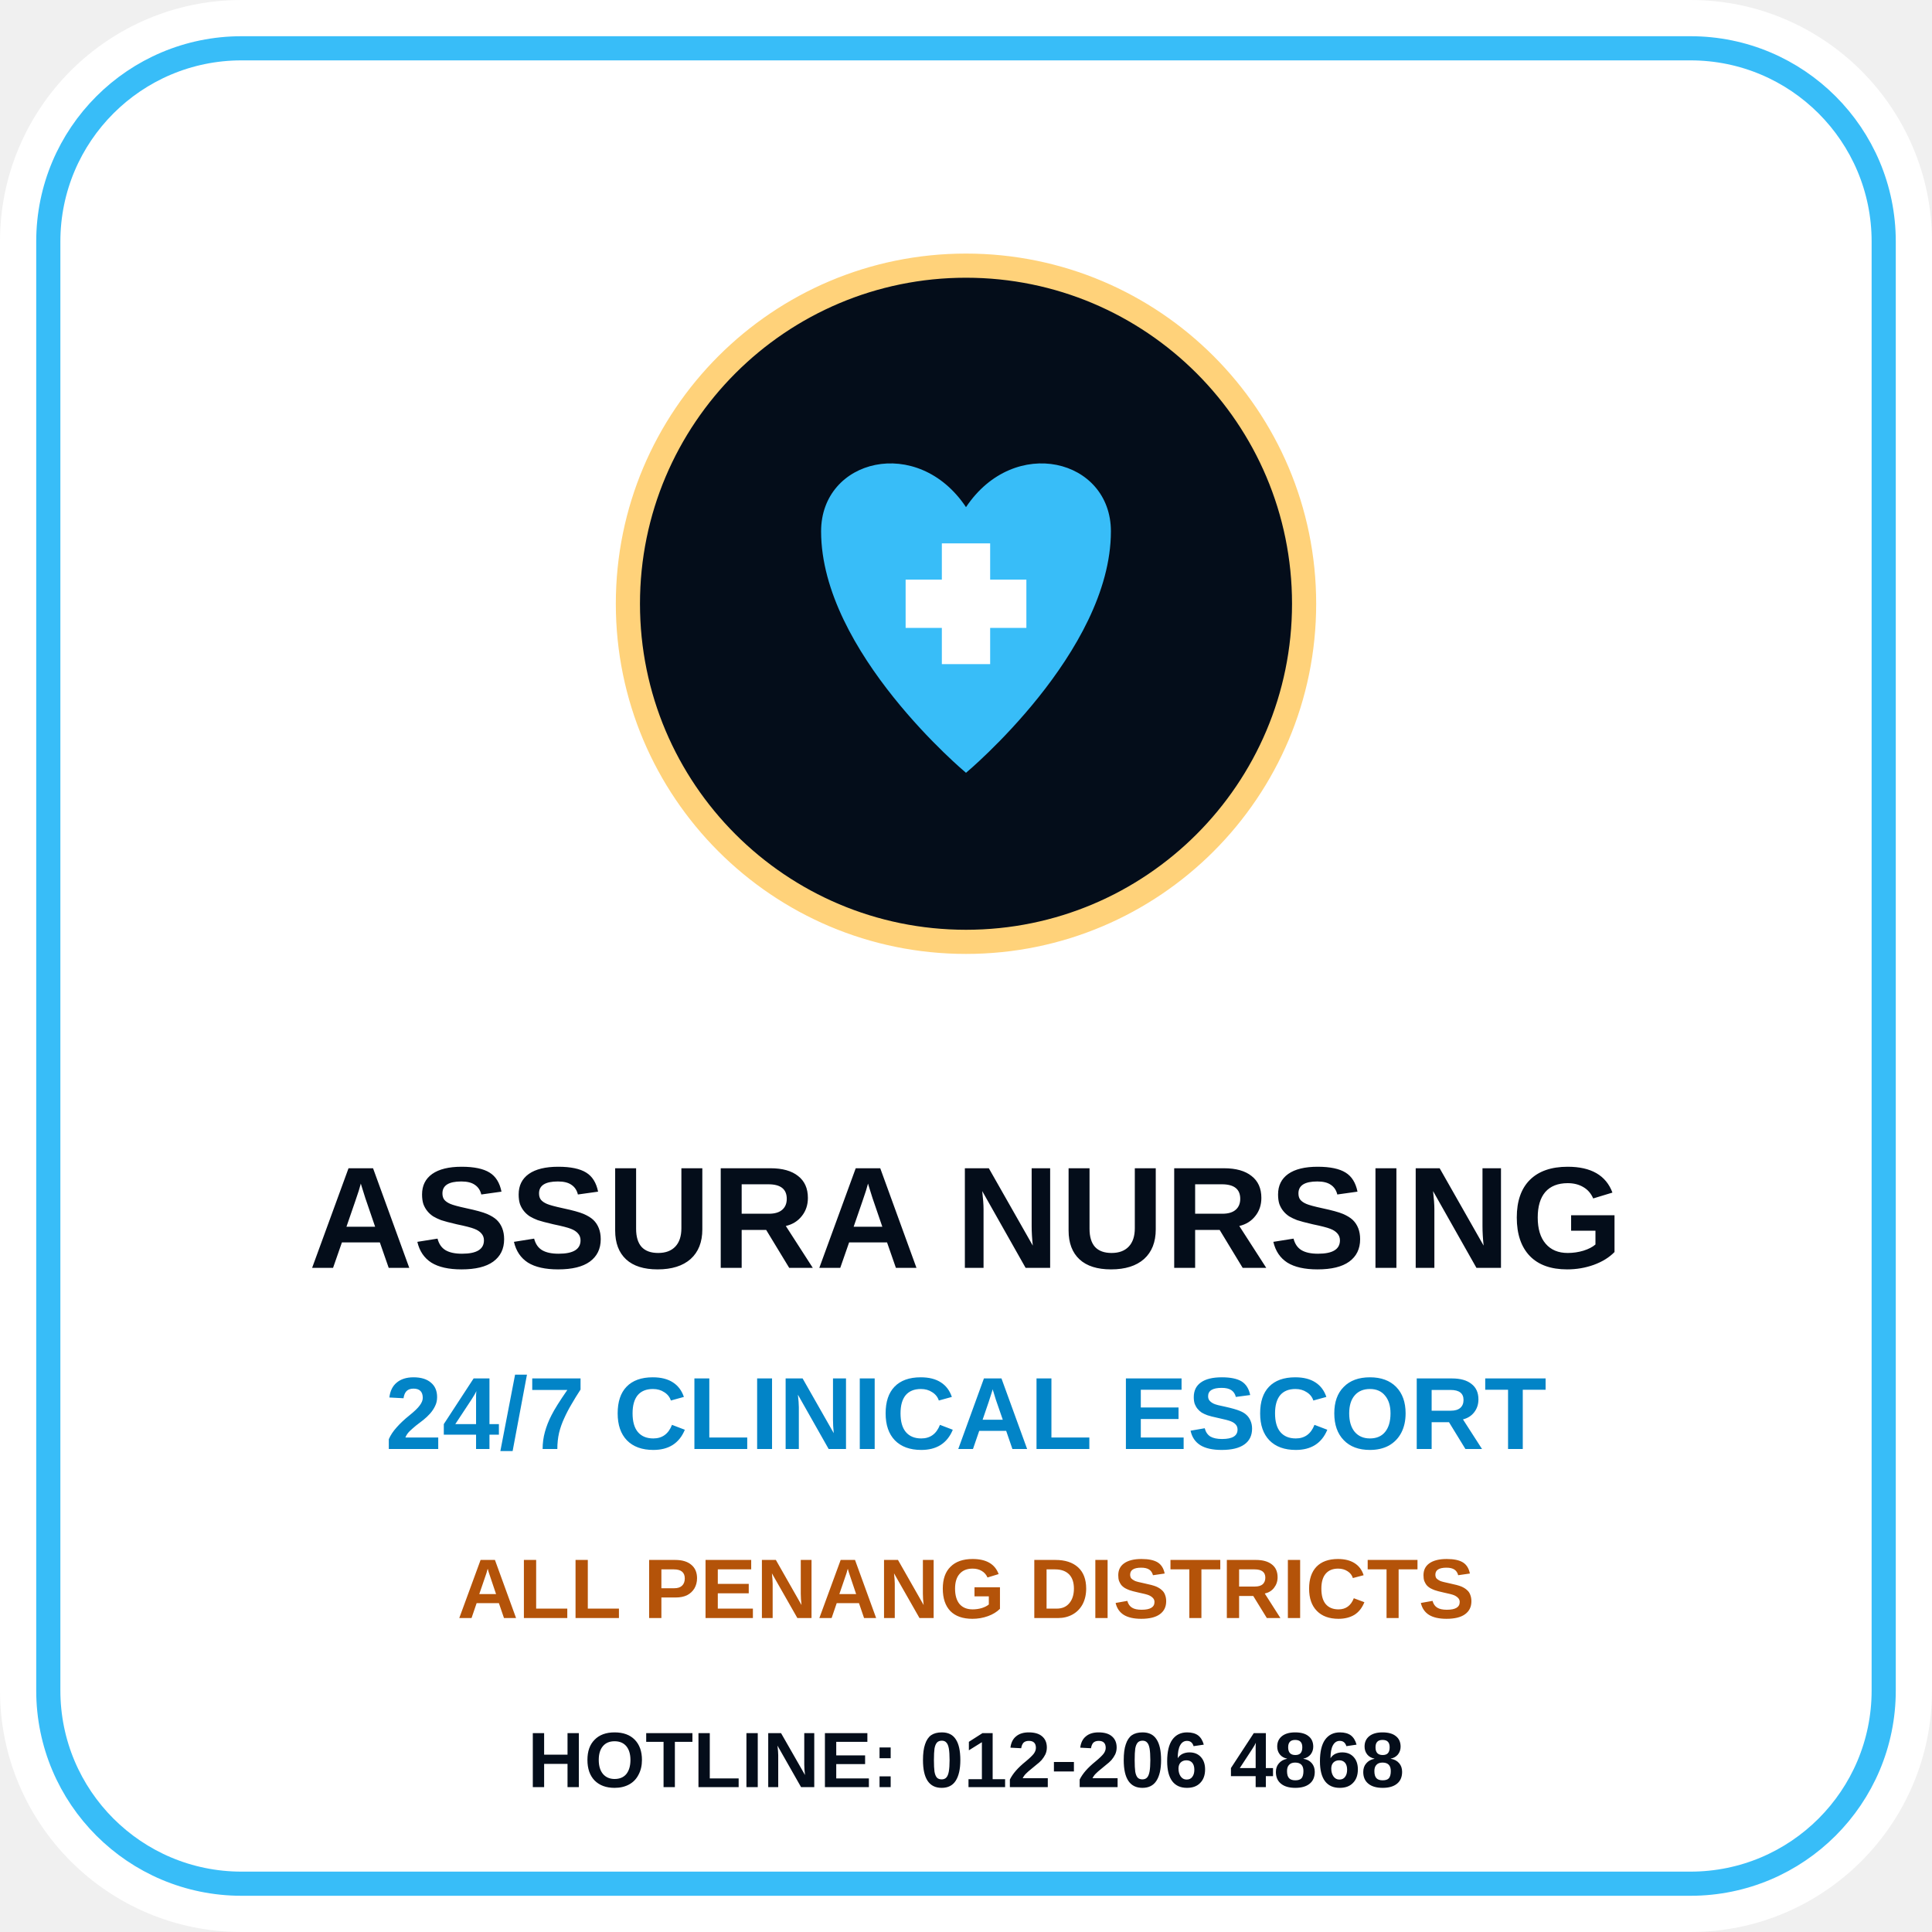
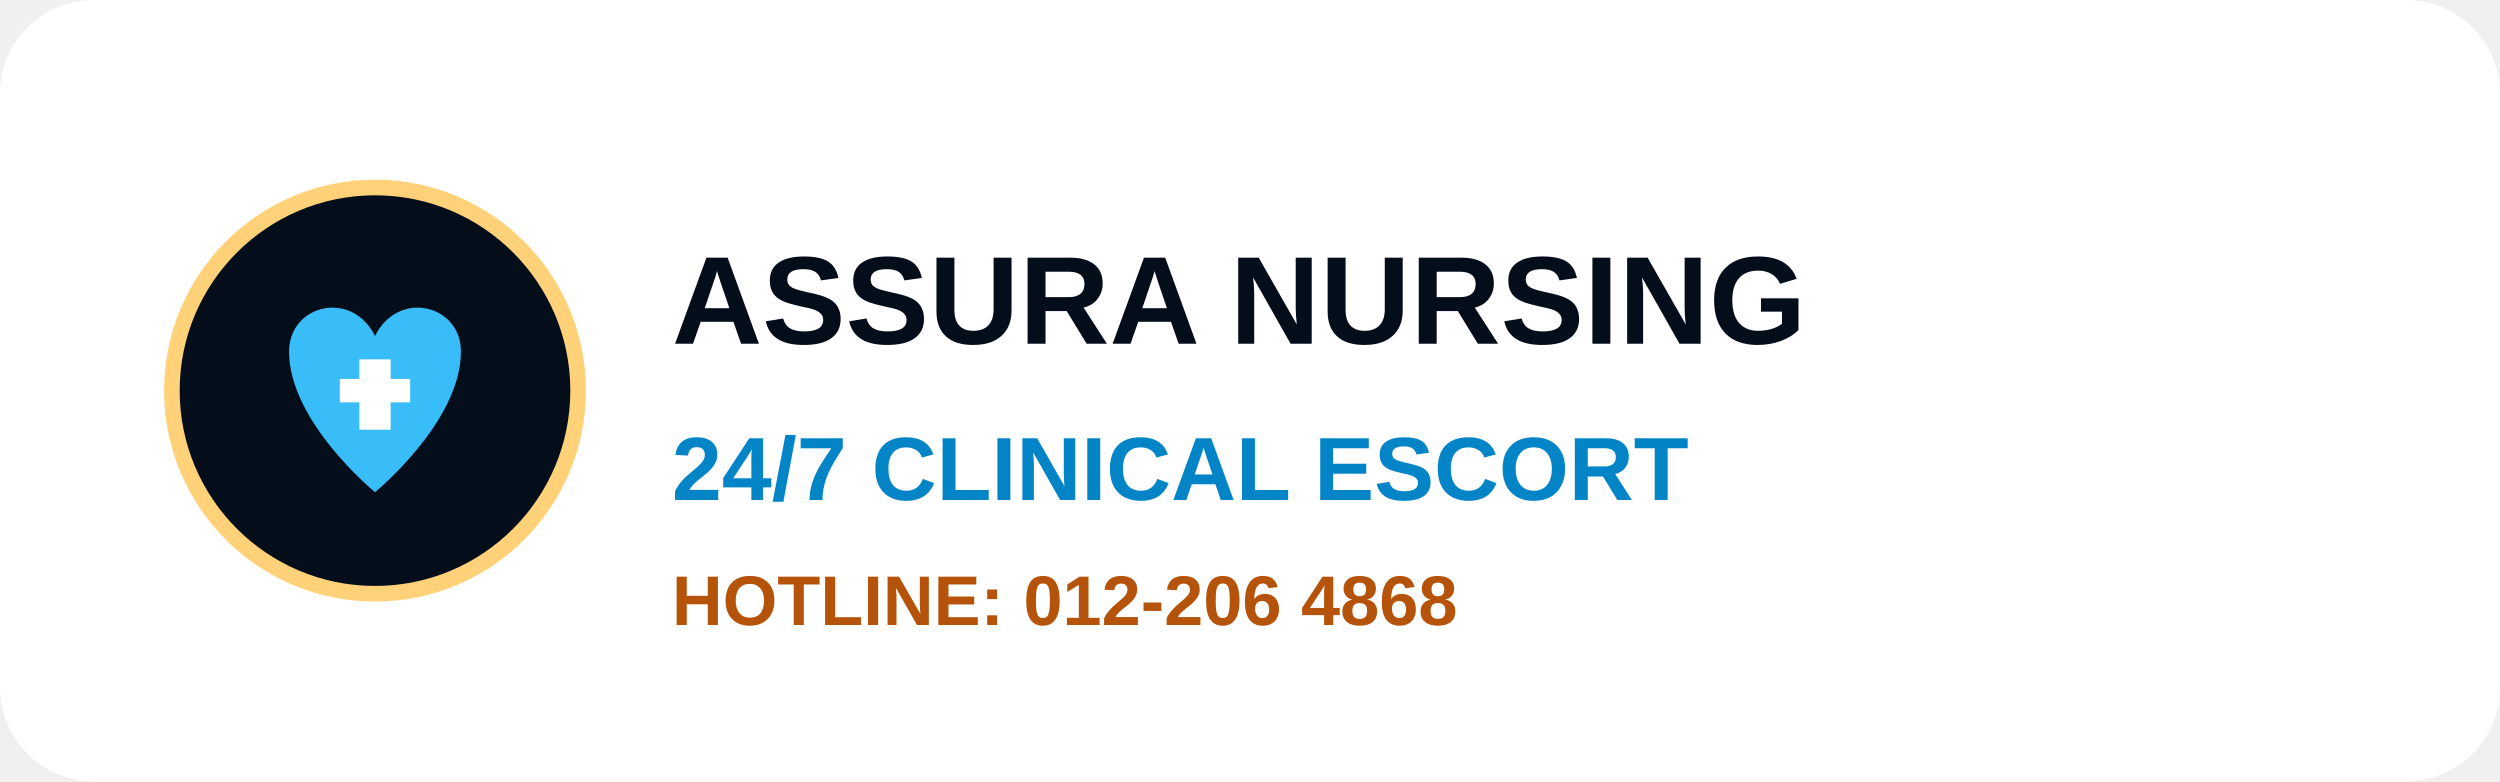
- <svg xmlns="http://www.w3.org/2000/svg" viewBox="0 0 160 160" width="160" height="160">
-   <rect width="160" height="160" rx="20" fill="#FFFFFF" />
-   <rect x="4" y="4" width="152" height="152" rx="16" fill="none" stroke="#38BDF8" stroke-width="2" />
-   <g transform="translate(80, 50)">
-     <circle cx="0" cy="0" r="28" fill="#040D1A" stroke="#FFD27A" stroke-width="2" />
-     <path d="M -12 -6 C -12 -12, -4 -14, 0 -8 C 4 -14, 12 -12, 12 -6 C 12 4, 0 14, 0 14 C 0 14, -12 4, -12 -6 Z" fill="#38BDF8" />
-     <rect x="-2" y="-5" width="4" height="10" fill="#FFFFFF" />
-     <rect x="-5" y="-2" width="10" height="4" fill="#FFFFFF" />
+ <svg xmlns="http://www.w3.org/2000/svg" viewBox="0 0 320 100" width="320" height="100">
+   <rect width="320" height="100" rx="12" fill="#FFFFFF" />
+   <g transform="translate(48, 50)">
+     <circle cx="0" cy="0" r="26" fill="#040D1A" stroke="#FFD27A" stroke-width="2" />
+     <path d="M -11 -5 C -11 -11, -3 -13, 0 -7 C 3 -13, 11 -11, 11 -5 C 11 4, 0 13, 0 13 C 0 13, -11 4, -11 -5 Z" fill="#38BDF8" />
+     <rect x="-2" y="-4" width="4" height="9" fill="#FFFFFF" />
+     <rect x="-4.5" y="-1.5" width="9" height="3" fill="#FFFFFF" />
  </g>
-   <text x="80" y="105" font-family="Arial, sans-serif" font-size="12" font-weight="900" fill="#040D1A" text-anchor="middle">ASSURA NURSING</text>
-   <text x="80" y="120" font-family="Arial, sans-serif" font-size="8.5" font-weight="800" fill="#0284C7" text-anchor="middle">24/7 CLINICAL ESCORT</text>
-   <text x="80" y="134" font-family="Arial, sans-serif" font-size="7" font-weight="700" fill="#B45309" text-anchor="middle">ALL PENANG DISTRICTS</text>
-   <text x="80" y="148" font-family="Arial, sans-serif" font-size="6.5" font-weight="600" fill="#040D1A" text-anchor="middle">HOTLINE: 012-206 4868</text>
+   <text x="86" y="44" font-family="Arial, sans-serif" font-size="16" font-weight="900" fill="#040D1A">ASSURA NURSING</text>
+   <text x="86" y="64" font-family="Arial, sans-serif" font-size="11.5" font-weight="800" fill="#0284C7">24/7 CLINICAL ESCORT</text>
+   <text x="86" y="80" font-family="Arial, sans-serif" font-size="9" font-weight="700" fill="#B45309">HOTLINE: 012-206 4868</text>
</svg>
